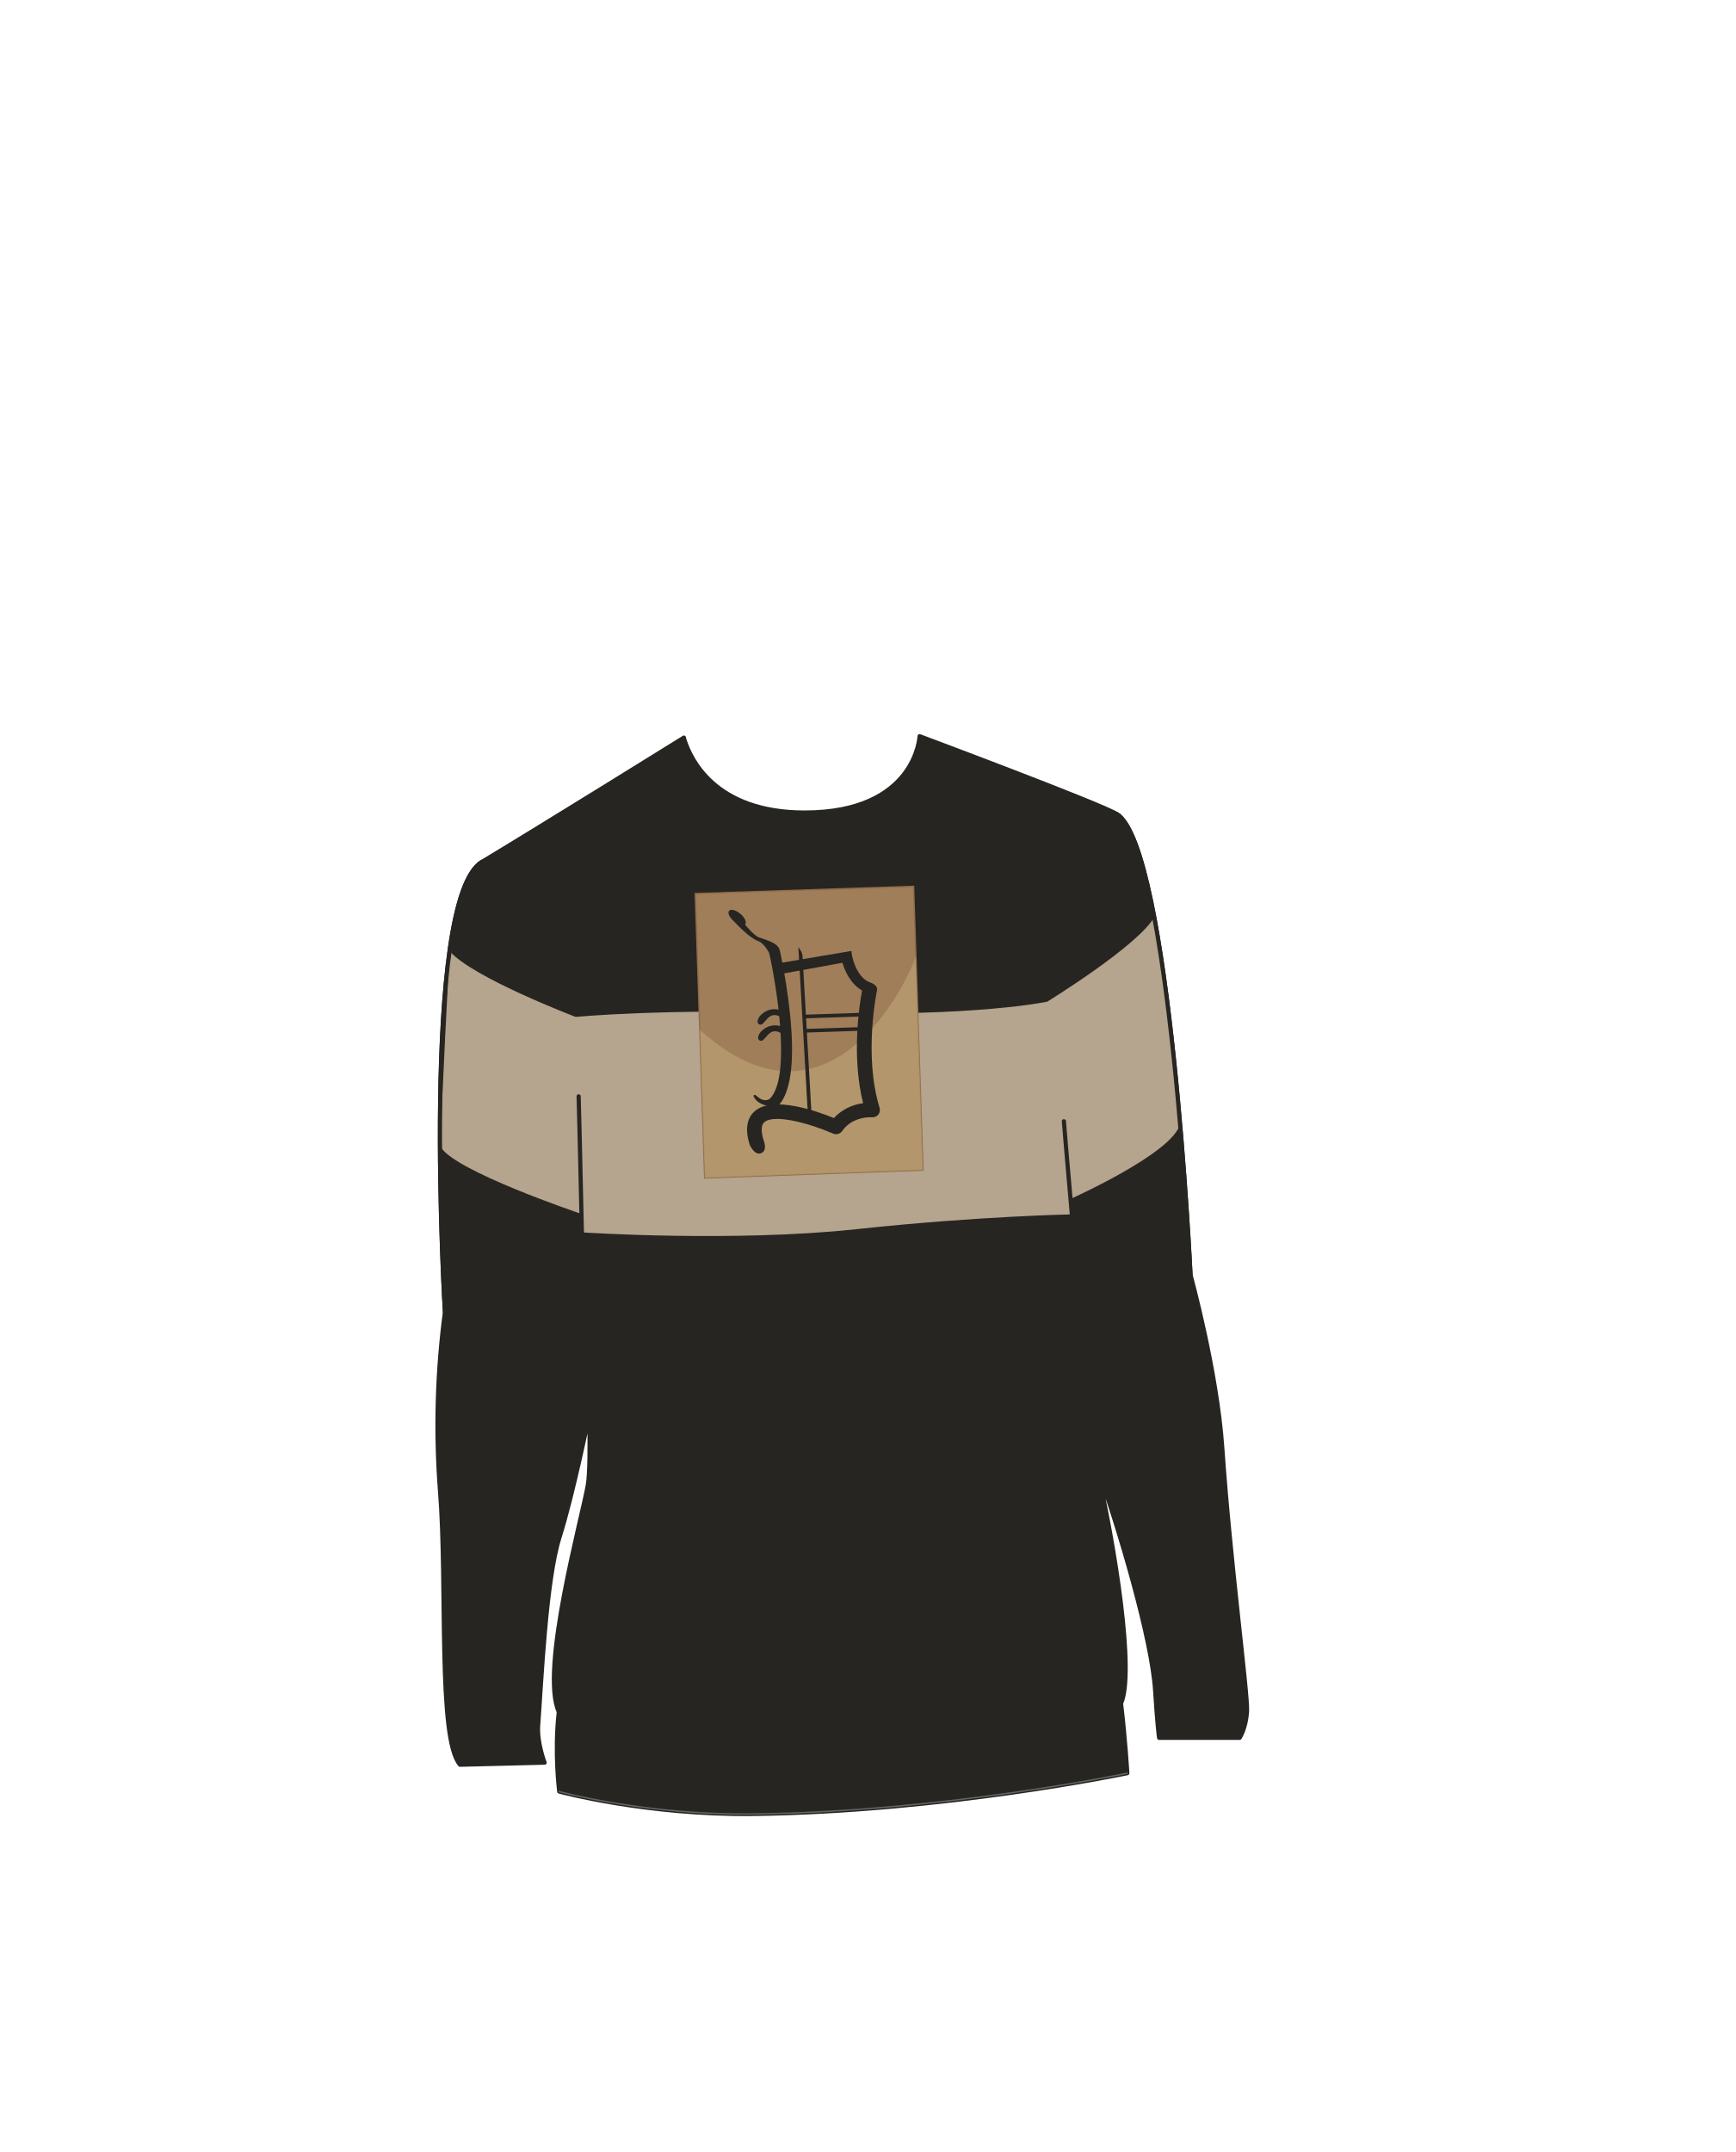
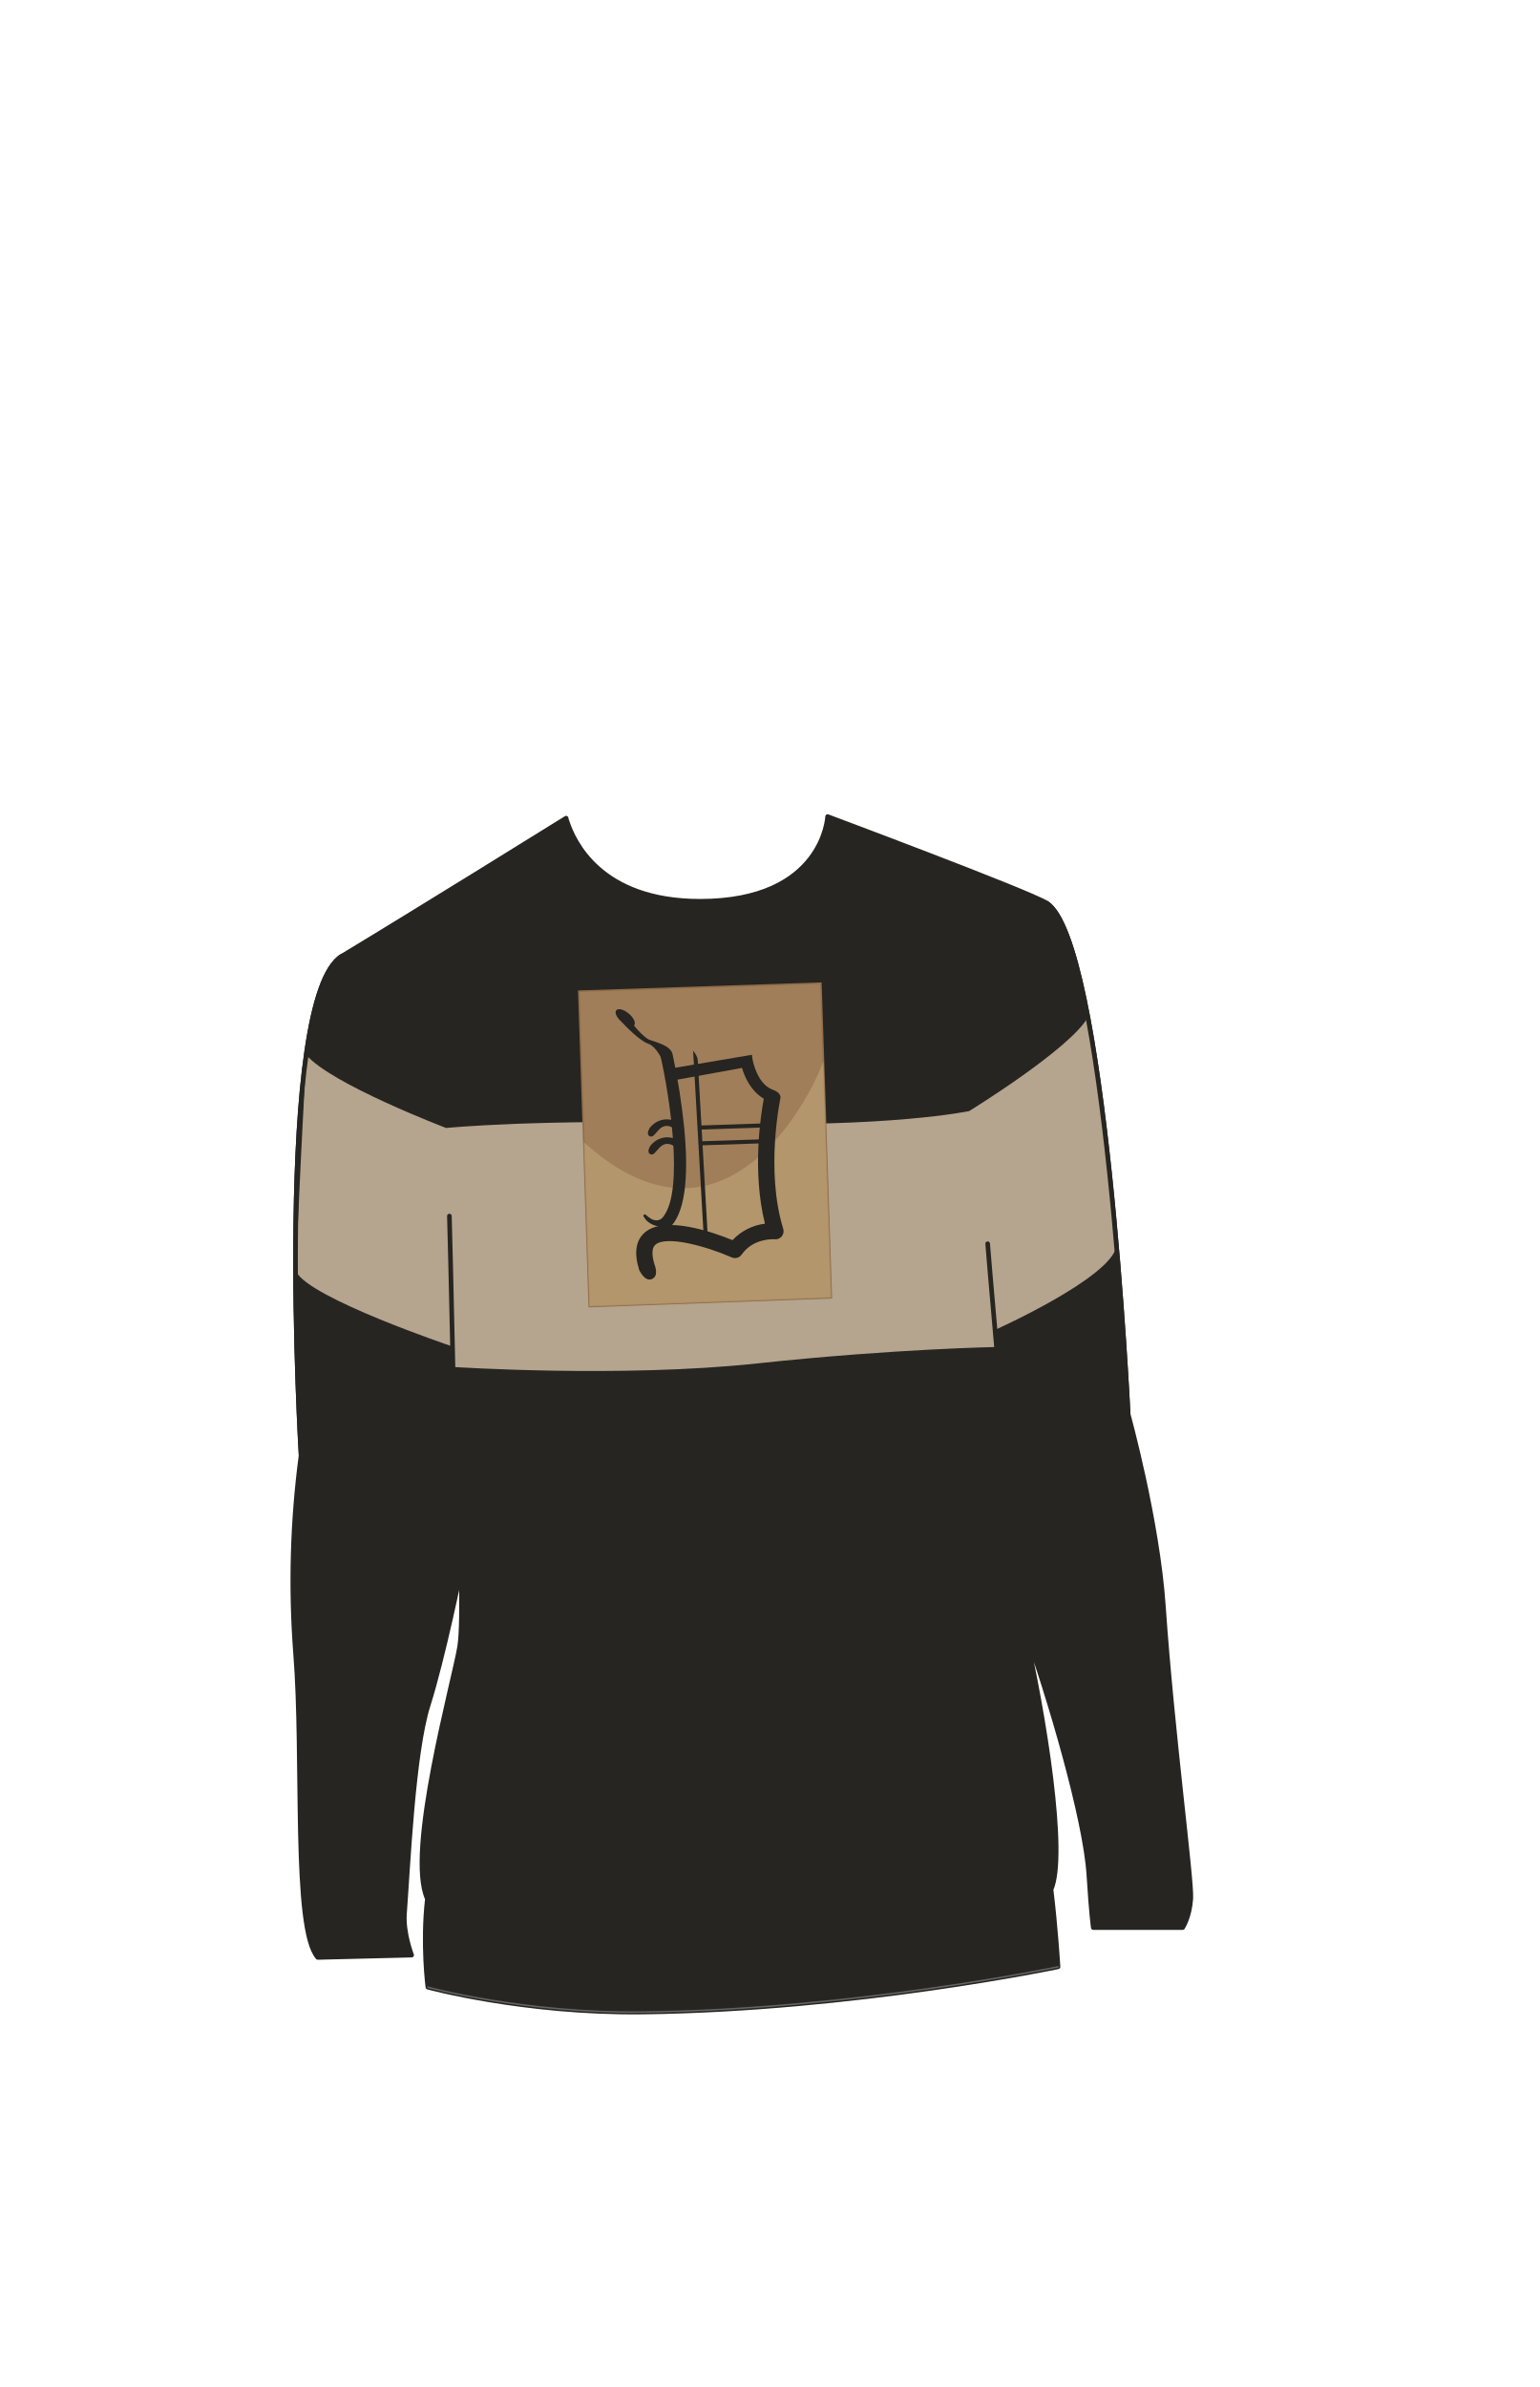
- <svg xmlns="http://www.w3.org/2000/svg" width="1250" height="1550" viewBox="0 0 1250 1550">
-   <path d="M880.5 1043c-3.84-55.87-22.89-124.63-22.89-124.63S843 611.44 804.73 586.45c-10.88-7.1-142.29-56.21-142.29-56.21s-2.49 55-82.85 55c-65.08 0-82.1-39.23-86.21-51.38a11.55 11.55 0 01-.75-2.59c-1 .65-100.94 62.69-145.44 89.5C302.46 647.71 320.52 945 320.52 945a619.36 619.36 0 00-3.61 128.12c5.53 68.42-1.87 179.2 14.46 197.94l60.95-1.5s-5.6-14.35-4.65-27c2.28-30.22 5.54-104.27 15.36-135.22s21.45-88.31 21.45-88.33c.49 23.68.3 42.23-1 50.33-3.6 21.92-34.82 133.38-20.94 163.66-3.34 29.29.32 57.36.32 57.36s62.52 17.08 139.52 16.15c137.52-1.65 269.68-29.37 269.68-29.37s-1.47-25.34-4.52-50.16c9.94-22.61-4.2-112.56-17.91-172 17.07 47.16 40.24 126.63 42.45 162.33 1.64 26.39 2.89 34.36 2.89 34.36H893s4.49-6.67 5.3-18.89-12.23-108.5-17.8-189.78z" fill="#262521" stroke="#262521" stroke-linecap="round" stroke-linejoin="round" stroke-width="3" />
-   <path d="M402.83 1290.39s62.52 17.08 139.52 16.15c137.52-1.65 269.68-29.37 269.68-29.37" fill="none" stroke="#636363" stroke-linecap="round" stroke-linejoin="round" />
-   <path d="M850 809.54s-12.61-144-18.53-148.88c-12.12 20.89-77.12 60.82-77.12 60.82s-51.58 11-165.89 7.92c-113.42-3-173.76 3.05-173.76 3.05s-75-28.58-90.87-47.52c0 0-6.6 124.78-6.49 140.89 8.78 17.26 101 48.36 101 48.36l1.12 13.46s108.66 7.23 197.43-2.31 156.27-10.68 156.27-10.68L772 863.17s73.55-33 78-53.63z" fill="#b5a48e" />
-   <path d="M766.38 807.61s10 123.7 16.09 167.28M416.83 789.65s5.34 199.1 3.83 238.13" fill="none" stroke="#262521" stroke-linecap="round" stroke-linejoin="round" stroke-width="3" />
-   <path fill="#a07e5a" stroke="#916c4a" stroke-miterlimit="10" d="M664.87 842.72l-157.22 5.71-6.78-204.79 157.21-5.21 6.79 204.29z" />
-   <path d="M504.12 741.7l3.54 106.73 157.21-5.71-5.12-154c-4.54 15.28-61.2 138.39-155.63 52.98z" fill="#e0d194" opacity=".3" />
-   <path d="M547 749.28c-2.26-1.6.47-5.43.47-5.43 2.66-3.47 10.12-8.5 19.3-2.65l-2 4.32c-11.56-8.93-13.23 6.95-17.77 3.76zM546.63 737.62c-2.27-1.6.47-5.43.47-5.43 2.65-3.47 10.11-8.5 19.3-2.65l-2 4.31c-11.58-8.93-13.24 6.96-17.77 3.77zM582.05 804.14l-6.95-121.88s2.84 3.3 3 6.11L584.68 804z" fill="#262521" />
-   <path d="M569.31 732.32a438.27 438.27 0 00-7.51-47.63l-7.71 1.73c5.27 23.36 15.36 85.61 1.83 103.38-.09.13-.18.26-.28.38-.25.31-.53.58-.79.86a4.84 4.84 0 01-2.68 1.33c-3.54.43-5.89-2-7.35-3.15 0 0-1.06-1.15-1.76-.41s.38 1.83.38 1.83c3.72 6.77 16.22 6.8 16.22 6.8 9.71-9.01 12.96-30.92 9.65-65.12z" fill="#262521" />
-   <path d="M631.8 713.12s1-3.58-5.48-5.7c-9.83-4-12.53-19-12.55-19.1-.16-1.06-.4-2.28-.47-3.39l-53.3 9 1.41 7.78 45.45-8.25c1.53 5.36 5.41 14.76 14.14 20-1.88 10-7.76 46.94.75 81.14a34.74 34.74 0 00-21.07 10.69c-12.4-5.07-44.23-16.37-57.16-4.8-5.72 5.12-6.87 13.27-3.42 24.22 0 0 3.38 7.39 7.79 6 5.39-1.67 2.26-9.2 2.26-9.2-1.44-4.57-2.54-10.57.4-13.2 7.07-6.32 33.27 1 49.62 8.18a5.27 5.27 0 006.45-1.82c7.55-10.87 21-10 21.51-9.93a5.27 5.27 0 005.49-6.8c-11.73-38.02-1.92-84.35-1.82-84.82z" fill="#262521" />
-   <path fill="#262521" d="M579.27 730.853l44.455-1.475.087 2.629-44.455 1.474zM579.61 741.116l44.455-1.475.087 2.629-44.455 1.474zM546.71 675.2c-2.91-1-10.26-9-9.89-9.43 1.26-1.51-.31-4.91-3.51-7.6s-6.83-3.65-8.09-2.15.18 4.58 3.07 7.2c3.28 3.49 12.26 12.68 17.58 14.47 5.55 1.88 9.3 11 9.34 11.08l6.59-4.08c-1.26-5.39-8.39-7.23-15.09-9.49z" />
-   <path d="M347.19 620.76C302.46 647.71 320.52 945 320.52 945M857.61 918.39S843 611.44 804.73 586.45" fill="none" stroke="#262521" stroke-linecap="round" stroke-linejoin="round" stroke-width="3" />
+ <svg xmlns="http://www.w3.org/2000/svg" width="1000" height="1550" viewBox="0 0 1000 1550">
+   <path d="M755.5 1043c-3.84-55.87-22.89-124.63-22.89-124.63S718 611.44 679.73 586.45c-10.88-7.1-142.29-56.21-142.29-56.21s-2.49 55-82.85 55c-65.08 0-82.1-39.23-86.21-51.38a11.55 11.55 0 01-.75-2.59c-1 .65-100.94 62.69-145.44 89.5C177.46 647.71 195.52 945 195.52 945a619.36 619.36 0 00-3.61 128.12c5.53 68.42-1.87 179.2 14.46 197.94l60.95-1.5s-5.6-14.35-4.65-27c2.28-30.22 5.54-104.27 15.36-135.22s21.45-88.31 21.45-88.33c.49 23.68.3 42.23-1 50.33-3.6 21.92-34.82 133.38-20.94 163.66-3.34 29.29.32 57.36.32 57.36s62.52 17.08 139.52 16.15c137.52-1.65 269.68-29.37 269.68-29.37s-1.47-25.34-4.52-50.16c9.94-22.61-4.2-112.56-17.91-172 17.07 47.16 40.24 126.63 42.45 162.33 1.64 26.39 2.89 34.36 2.89 34.36H768s4.49-6.67 5.3-18.89-12.23-108.5-17.8-189.78z" fill="#262521" stroke="#262521" stroke-linecap="round" stroke-linejoin="round" stroke-width="3" />
+   <path d="M277.83 1290.39s62.52 17.08 139.52 16.15c137.52-1.65 269.68-29.37 269.68-29.37" fill="none" stroke="#636363" stroke-linecap="round" stroke-linejoin="round" />
+   <path d="M725 809.54s-12.61-144-18.53-148.88c-12.12 20.89-77.12 60.82-77.12 60.82s-51.58 11-165.89 7.92c-113.42-3-173.76 3.05-173.76 3.05s-75-28.58-90.87-47.52c0 0-6.6 124.78-6.49 140.89 8.78 17.26 101 48.36 101 48.36l1.12 13.46s108.66 7.23 197.43-2.31 156.27-10.68 156.27-10.68L647 863.17s73.55-33 78-53.63z" fill="#b5a48e" />
+   <path d="M641.38 807.61s10 123.7 16.09 167.28M291.83 789.65s5.34 199.1 3.83 238.13" fill="none" stroke="#262521" stroke-linecap="round" stroke-linejoin="round" stroke-width="3" />
+   <path fill="#a07e5a" stroke="#916c4a" stroke-miterlimit="10" d="M539.87 842.72l-157.22 5.71-6.78-204.79 157.21-5.21 6.79 204.29z" />
+   <path d="M379.12 741.7l3.54 106.73 157.21-5.71-5.12-154c-4.54 15.28-61.2 138.39-155.63 52.98z" fill="#e0d194" opacity=".3" />
+   <path d="M422 749.28c-2.26-1.6.47-5.43.47-5.43 2.66-3.47 10.12-8.5 19.3-2.65l-2 4.32c-11.56-8.93-13.23 6.95-17.77 3.76zM421.63 737.62c-2.27-1.6.47-5.43.47-5.43 2.65-3.47 10.11-8.5 19.3-2.65l-2 4.31c-11.58-8.93-13.24 6.96-17.77 3.77zM457.05 804.14l-6.95-121.88s2.84 3.3 3 6.11L459.68 804z" fill="#262521" />
+   <path d="M444.31 732.32a438.27 438.27 0 00-7.51-47.63l-7.71 1.73c5.27 23.36 15.36 85.61 1.83 103.38-.09.13-.18.26-.28.38-.25.31-.53.58-.79.86a4.84 4.84 0 01-2.68 1.33c-3.54.43-5.89-2-7.35-3.15 0 0-1.06-1.15-1.76-.41s.38 1.83.38 1.83c3.72 6.77 16.22 6.8 16.22 6.8 9.71-9.01 12.96-30.92 9.65-65.12z" fill="#262521" />
+   <path d="M506.8 713.12s1-3.58-5.48-5.7c-9.83-4-12.53-19-12.55-19.1-.16-1.06-.4-2.28-.47-3.39l-53.3 9 1.41 7.78 45.45-8.25c1.53 5.36 5.41 14.76 14.14 20-1.88 10-7.76 46.94.75 81.14a34.74 34.74 0 00-21.07 10.69c-12.4-5.07-44.23-16.37-57.16-4.8-5.72 5.12-6.87 13.27-3.42 24.22 0 0 3.38 7.39 7.79 6 5.39-1.67 2.26-9.2 2.26-9.2-1.44-4.57-2.54-10.57.4-13.2 7.07-6.32 33.27 1 49.62 8.18a5.27 5.27 0 006.45-1.82c7.55-10.87 21-10 21.51-9.93a5.27 5.27 0 005.49-6.8c-11.73-38.02-1.92-84.35-1.82-84.82z" fill="#262521" />
+   <path fill="#262521" d="M454.268 730.857l44.456-1.475.087 2.629-44.456 1.475zM454.608 741.12l44.456-1.474.087 2.628-44.456 1.475zM421.71 675.2c-2.91-1-10.26-9-9.89-9.43 1.26-1.51-.31-4.91-3.51-7.6s-6.83-3.65-8.09-2.15.18 4.58 3.07 7.2c3.28 3.49 12.26 12.68 17.58 14.47 5.55 1.88 9.3 11 9.34 11.08l6.59-4.08c-1.26-5.39-8.39-7.23-15.09-9.49z" />
+   <path d="M222.19 620.76C177.46 647.71 195.52 945 195.52 945M732.61 918.39S718 611.44 679.73 586.45" fill="none" stroke="#262521" stroke-linecap="round" stroke-linejoin="round" stroke-width="3" />
</svg>
